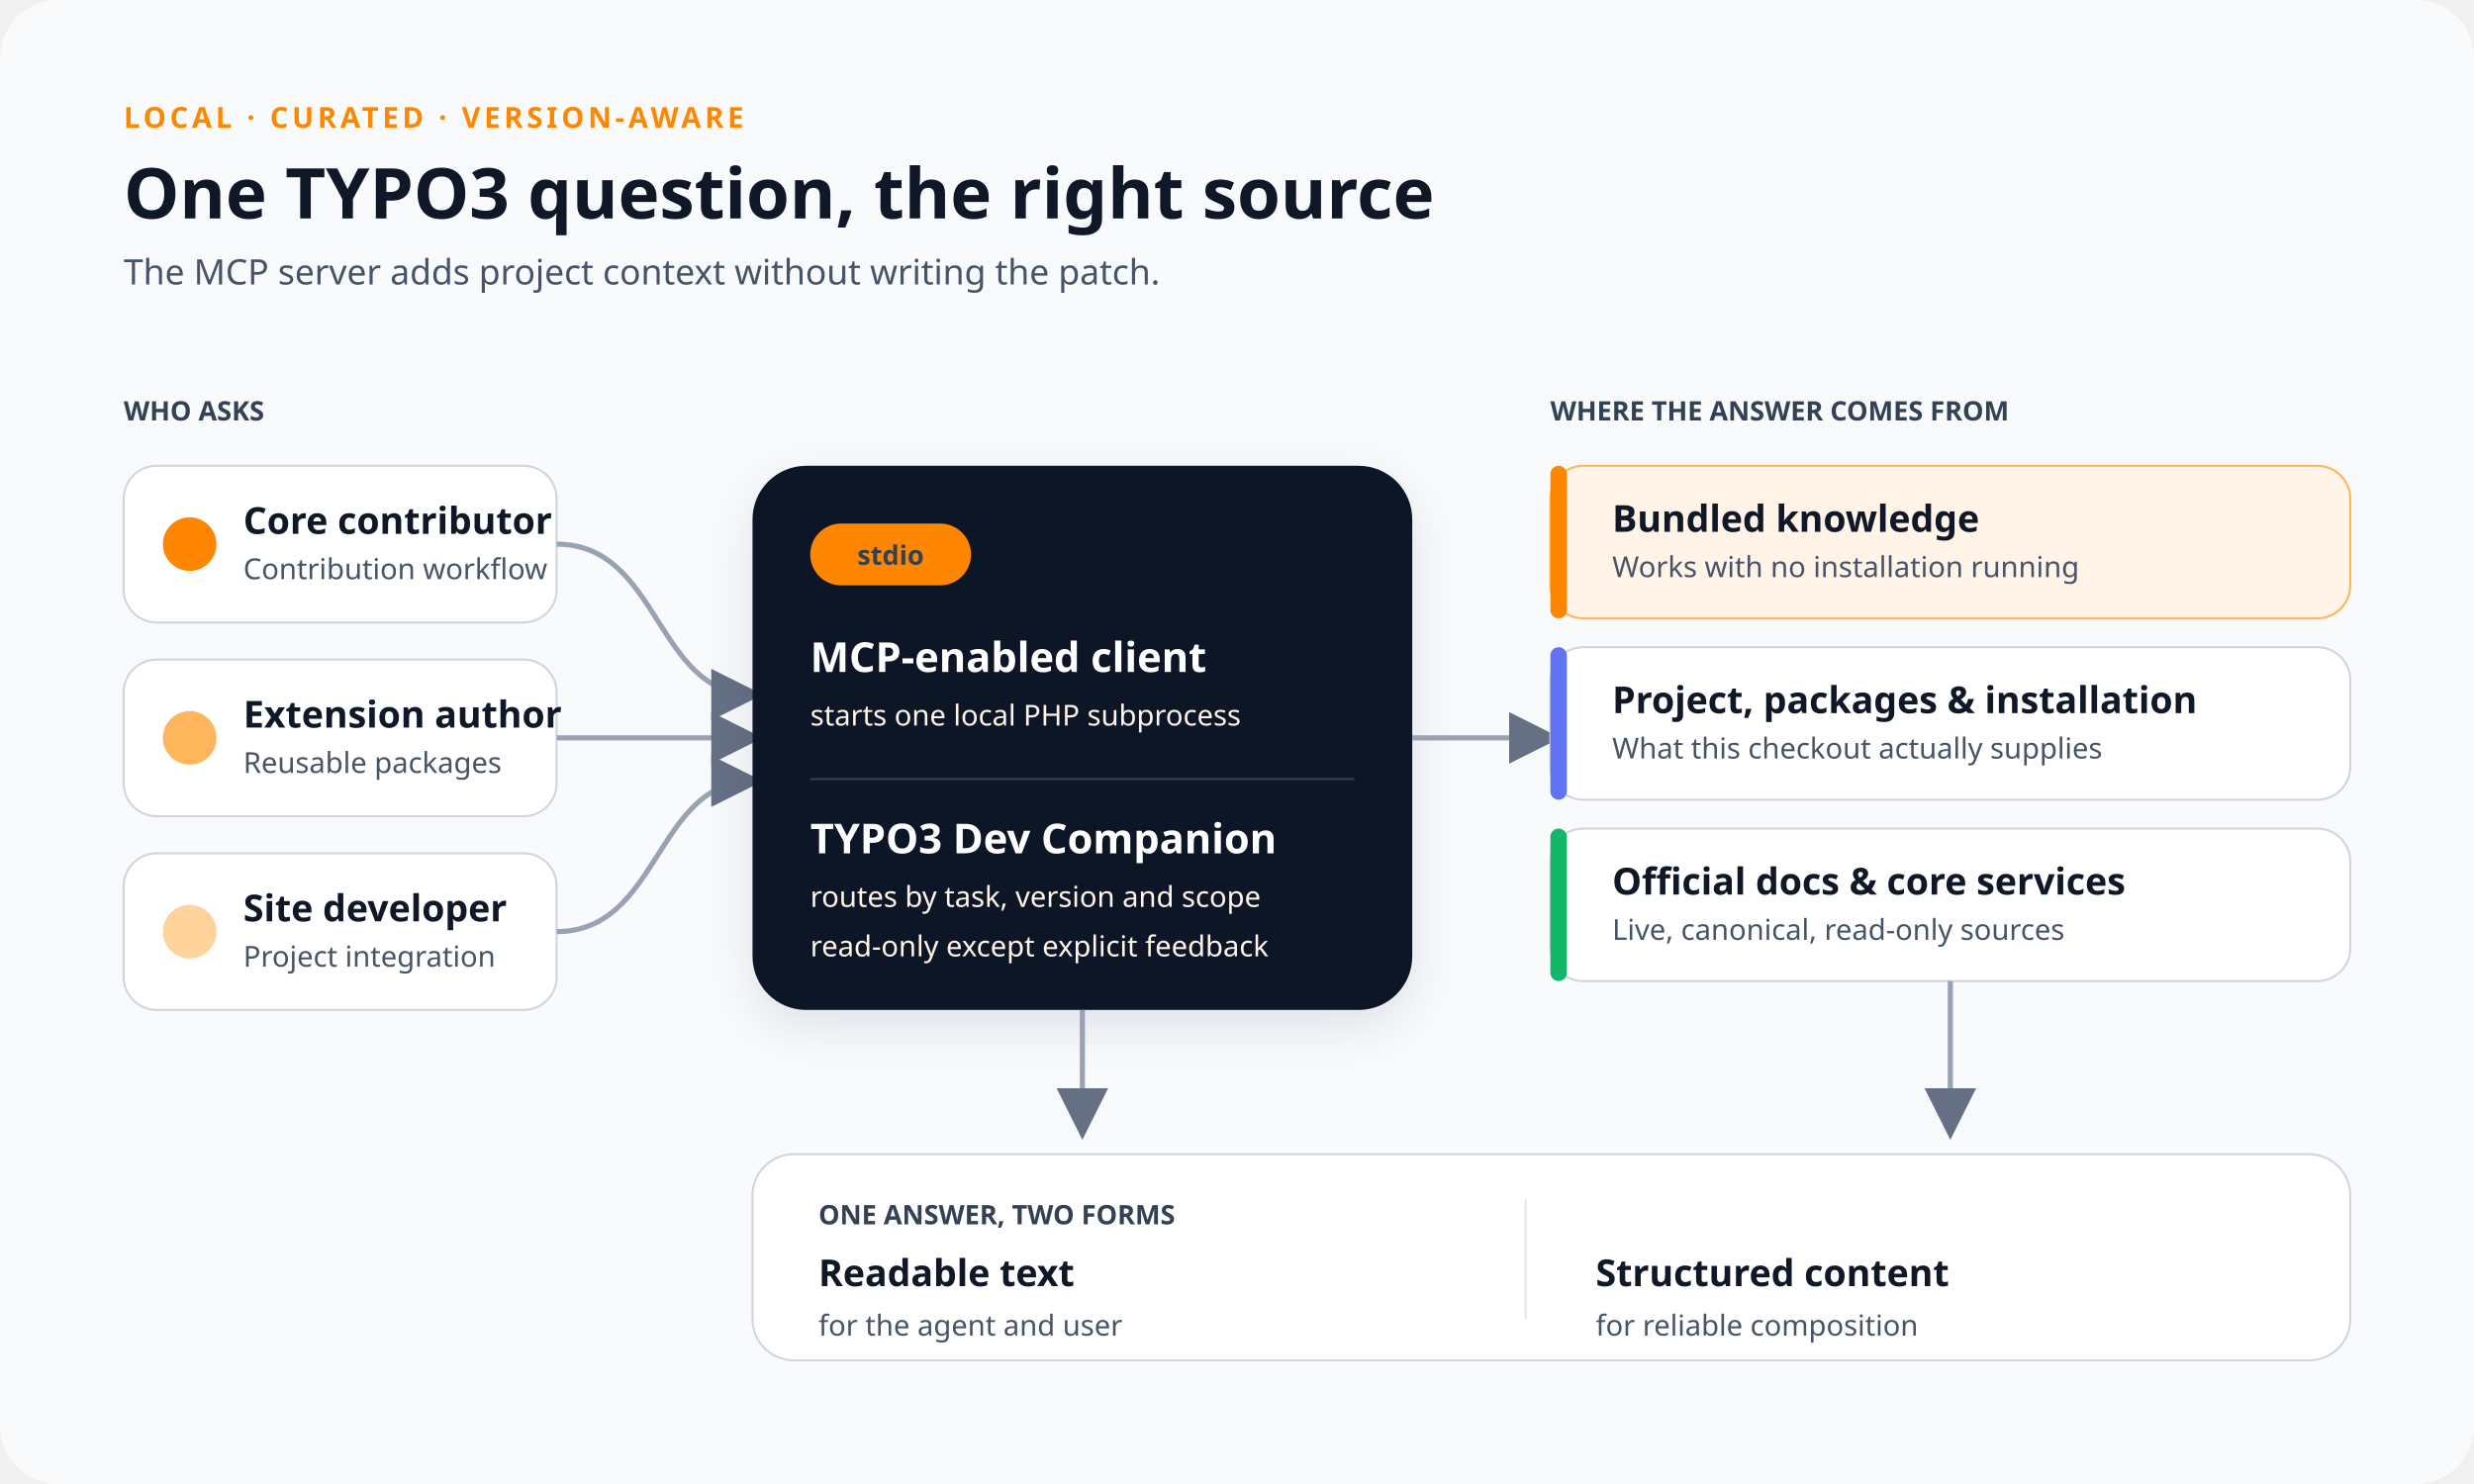
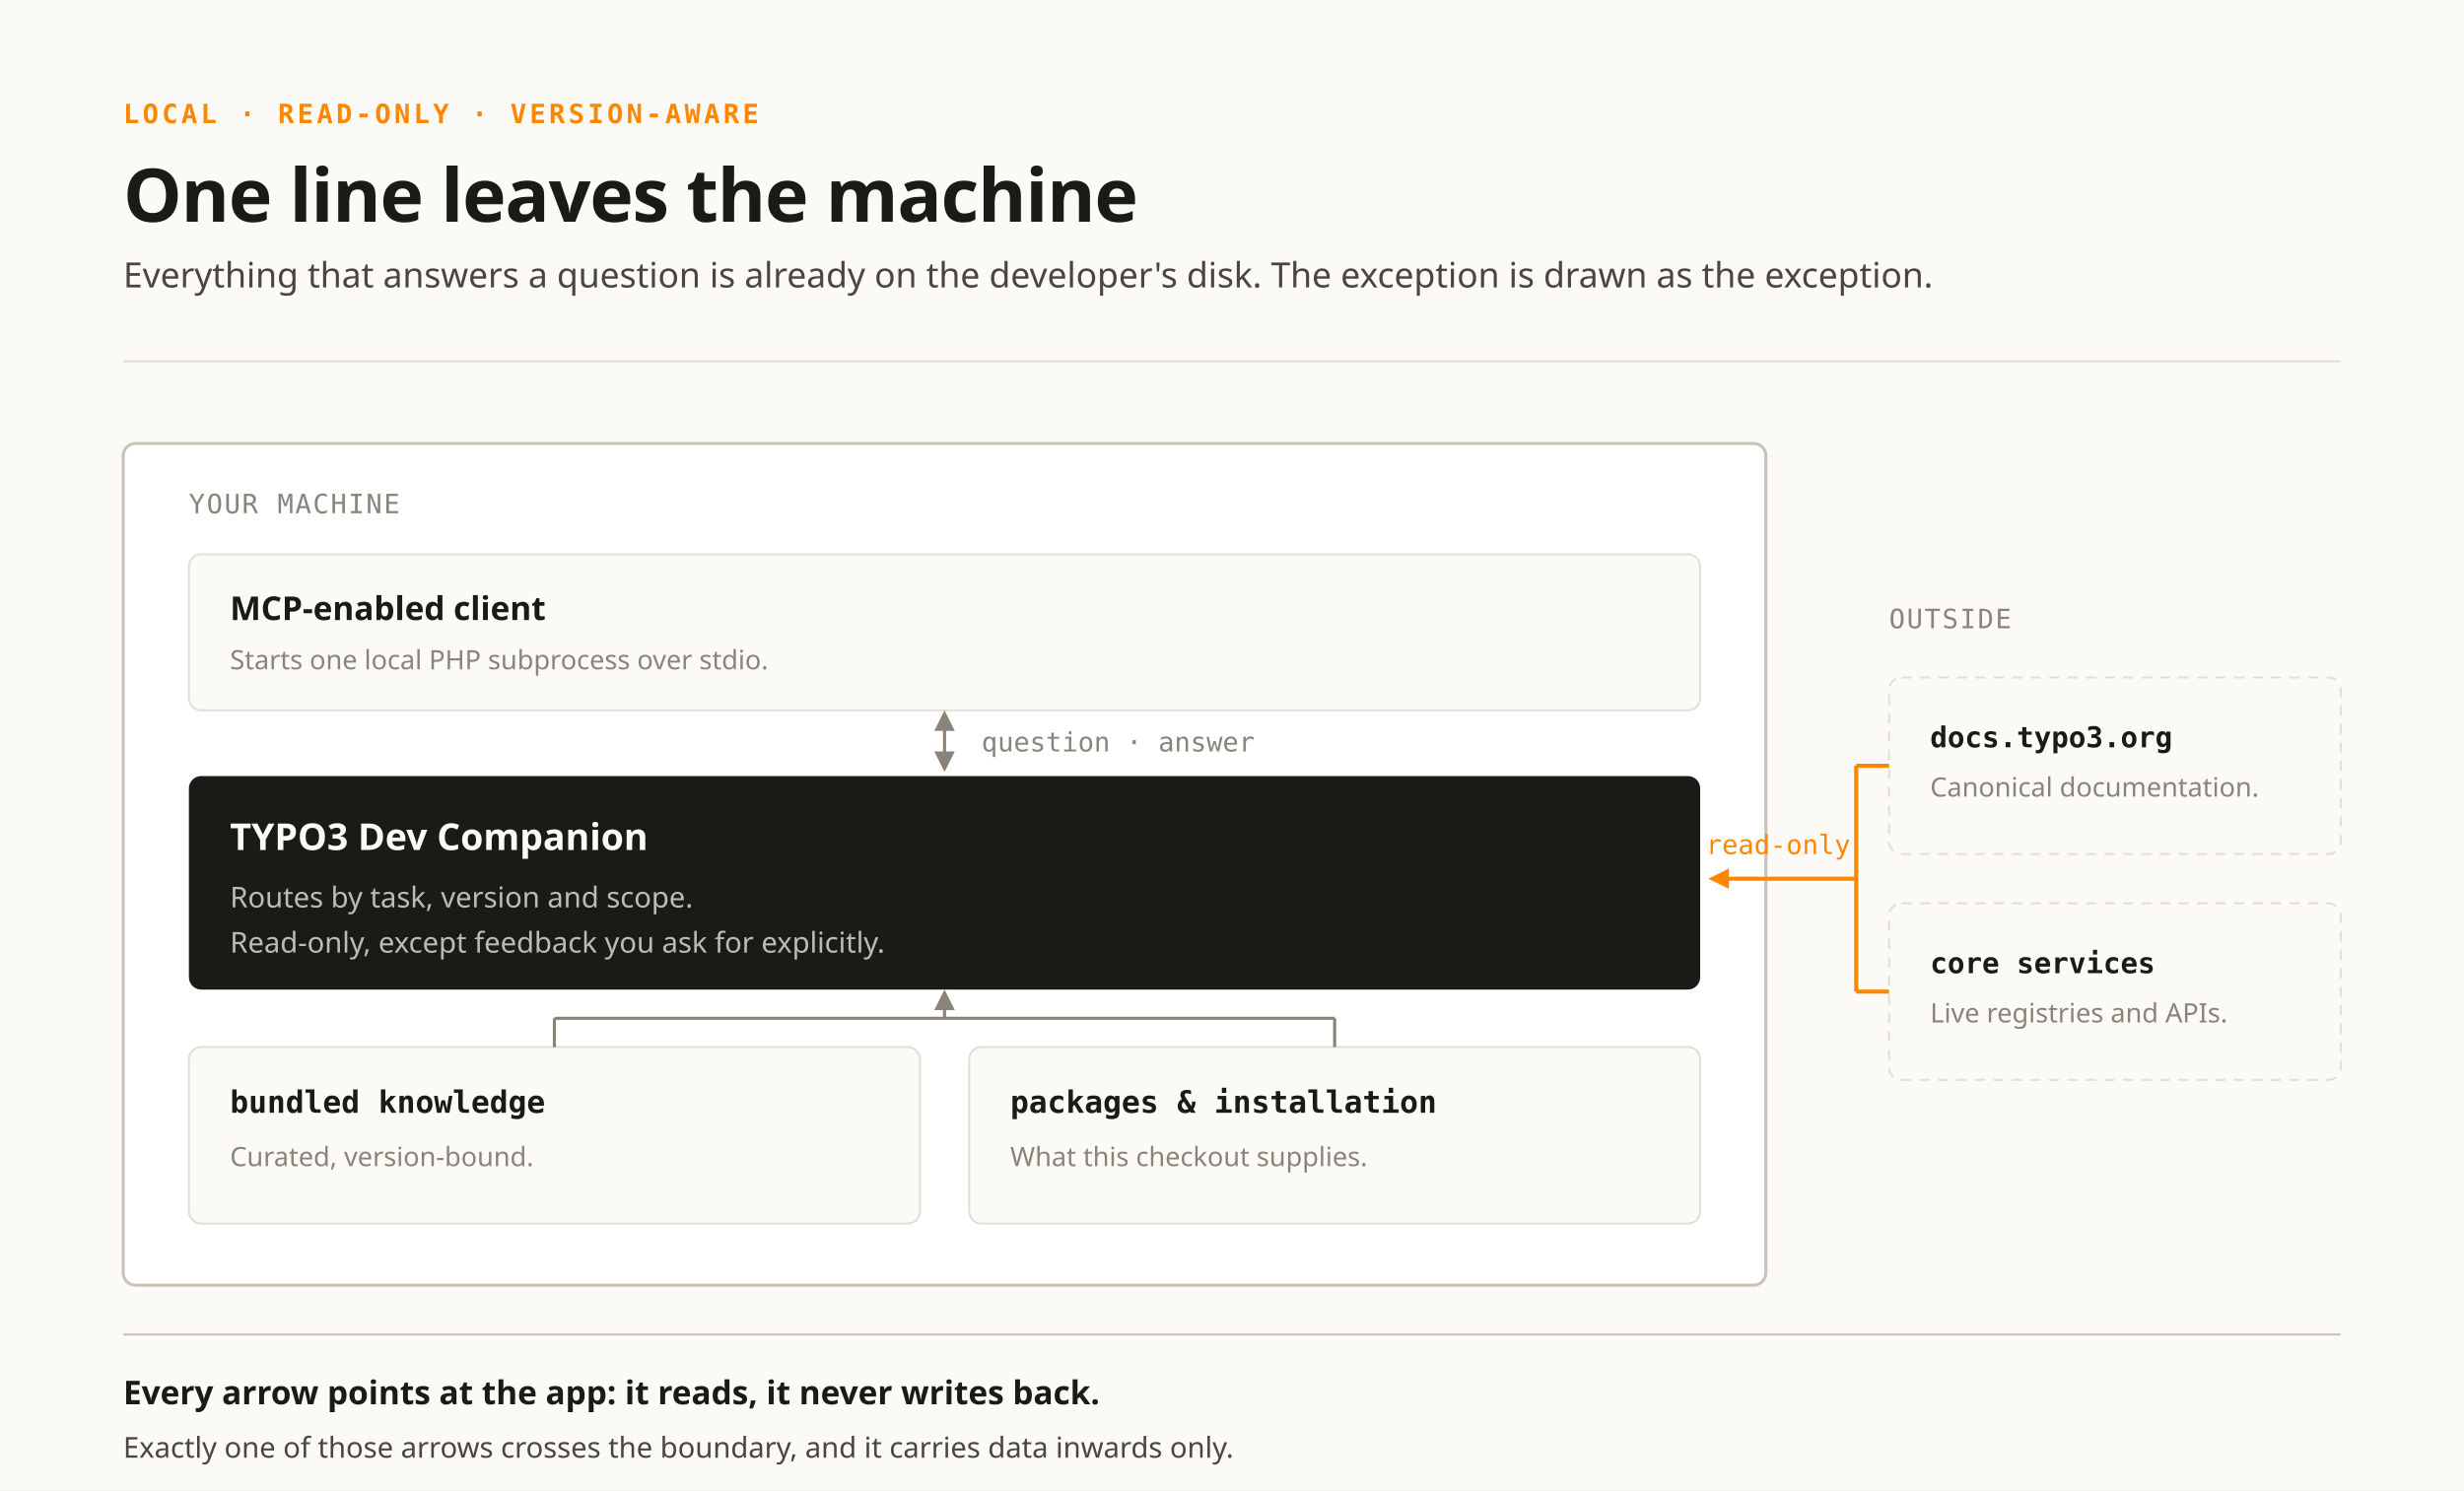
- <svg xmlns="http://www.w3.org/2000/svg" width="1200" height="720" viewBox="0 0 1200 720" role="img" aria-labelledby="title description">
-   <defs>
-     <filter id="shadow" x="-20%" y="-20%" width="140%" height="140%">
-       <feDropShadow dx="0" dy="8" stdDeviation="12" flood-color="#101828" flood-opacity="0.10" />
-     </filter>
-     <marker id="arrow" markerWidth="10" markerHeight="10" refX="8" refY="5" orient="auto" markerUnits="strokeWidth">
-       <path d="M0 0 10 5 0 10Z" fill="#667085" />
-     </marker>
-     <style>
-       .eyebrow { font: 700 14px system-ui, sans-serif; letter-spacing: 1.8px; fill: #ff8700; }
-       .title { font: 700 34px system-ui, sans-serif; fill: #101828; }
-       .subtitle { font: 400 17px system-ui, sans-serif; fill: #475467; }
-       .label { font: 700 18px system-ui, sans-serif; fill: #101828; }
-       .copy { font: 400 14px system-ui, sans-serif; fill: #475467; }
-       .small { font: 600 13px system-ui, sans-serif; fill: #344054; }
-       .whiteLabel { font: 700 20px system-ui, sans-serif; fill: white; }
-       .whiteCopy { font: 400 14px system-ui, sans-serif; fill: #fff4e7; }
-       .line { fill: none; stroke: #98a2b3; stroke-width: 2.5; marker-end: url(#arrow); }
-     </style>
-   </defs>
-   <rect width="1200" height="720" rx="28" fill="#f8fafc" />
-   <text x="60" y="62" class="eyebrow">LOCAL · CURATED · VERSION-AWARE</text>
-   <text x="60" y="106" class="title">One TYPO3 question, the right source</text>
-   <text x="60" y="138" class="subtitle">The MCP server adds project context without writing the patch.</text>
-   <g aria-label="Audiences">
-     <text x="60" y="204" class="small">WHO ASKS</text>
-     <rect x="60" y="226" width="210" height="76" rx="16" fill="#ffffff" stroke="#d0d5dd" />
-     <circle cx="92" cy="264" r="13" fill="#ff8700" />
-     <text x="118" y="259" class="label">Core contributor</text>
-     <text x="118" y="281" class="copy">Contribution workflow</text>
-     <rect x="60" y="320" width="210" height="76" rx="16" fill="#ffffff" stroke="#d0d5dd" />
-     <circle cx="92" cy="358" r="13" fill="#ffb55c" />
-     <text x="118" y="353" class="label">Extension author</text>
-     <text x="118" y="375" class="copy">Reusable packages</text>
-     <rect x="60" y="414" width="210" height="76" rx="16" fill="#ffffff" stroke="#d0d5dd" />
-     <circle cx="92" cy="452" r="13" fill="#ffd39b" />
-     <text x="118" y="447" class="label">Site developer</text>
-     <text x="118" y="469" class="copy">Project integration</text>
-   </g>
-   <path d="M270 264 C320 264 318 337 365 337" class="line" />
-   <path d="M270 358 H365" class="line" />
-   <path d="M270 452 C320 452 318 379 365 379" class="line" />
-   <g filter="url(#shadow)" aria-label="Local server">
-     <rect x="365" y="226" width="320" height="264" rx="26" fill="#101828" />
-     <rect x="393" y="254" width="78" height="30" rx="15" fill="#ff8700" />
-     <text x="432" y="274" text-anchor="middle" class="small" fill="#101828">stdio</text>
-     <text x="393" y="326" class="whiteLabel">MCP-enabled client</text>
-     <text x="393" y="352" class="whiteCopy">starts one local PHP subprocess</text>
-     <path d="M393 378 H657" stroke="#344054" />
-     <text x="393" y="414" class="whiteLabel">TYPO3 Dev Companion</text>
-     <text x="393" y="440" class="whiteCopy">routes by task, version and scope</text>
-     <text x="393" y="464" class="whiteCopy">read-only except explicit feedback</text>
-   </g>
-   <path d="M685 358 H752" class="line" />
-   <g aria-label="Answer sources">
-     <text x="752" y="204" class="small">WHERE THE ANSWER COMES FROM</text>
-     <rect x="752" y="226" width="388" height="74" rx="16" fill="#fff4e7" stroke="#ffb55c" />
-     <rect x="752" y="226" width="8" height="74" rx="4" fill="#ff8700" />
-     <text x="782" y="258" class="label">Bundled knowledge</text>
-     <text x="782" y="280" class="copy">Works with no installation running</text>
-     <rect x="752" y="314" width="388" height="74" rx="16" fill="#ffffff" stroke="#d0d5dd" />
-     <rect x="752" y="314" width="8" height="74" rx="4" fill="#6172f3" />
-     <text x="782" y="346" class="label">Project, packages &amp; installation</text>
-     <text x="782" y="368" class="copy">What this checkout actually supplies</text>
-     <rect x="752" y="402" width="388" height="74" rx="16" fill="#ffffff" stroke="#d0d5dd" />
-     <rect x="752" y="402" width="8" height="74" rx="4" fill="#12b76a" />
-     <text x="782" y="434" class="label">Official docs &amp; core services</text>
-     <text x="782" y="456" class="copy">Live, canonical, read-only sources</text>
-   </g>
-   <g aria-label="Answer format">
-     <rect x="365" y="560" width="775" height="100" rx="20" fill="#ffffff" stroke="#d0d5dd" />
-     <text x="397" y="594" class="small">ONE ANSWER, TWO FORMS</text>
-     <text x="397" y="624" class="label">Readable text</text>
-     <text x="397" y="648" class="copy">for the agent and user</text>
-     <path d="M740 582 V640" stroke="#e4e7ec" />
-     <text x="774" y="624" class="label">Structured content</text>
-     <text x="774" y="648" class="copy">for reliable composition</text>
-   </g>
-   <path d="M525 490 V548" class="line" />
-   <path d="M946 476 V548" class="line" />
+ <svg xmlns="http://www.w3.org/2000/svg" width="1200" height="726" viewBox="0 0 1200 726" role="img" aria-labelledby="ov-t ov-d">
+   <rect width="1200" height="726" fill="#FBFAF7" />
+   <text x="60" y="60" fill="#FF8700" font-family="'Source Code Pro',ui-monospace,monospace" font-size="13" font-weight="600" letter-spacing="1.6">LOCAL · READ-ONLY · VERSION-AWARE</text>
+   <text x="60" y="108" fill="#1C1A17" font-family="'Source Sans 3',system-ui,sans-serif" font-size="36" font-weight="700" letter-spacing="-0.5">One line leaves the machine</text>
+   <text x="60" y="140" fill="#4A453D" font-family="'Source Sans 3',system-ui,sans-serif" font-size="17">Everything that answers a question is already on the developer's disk. The exception is drawn as the exception.</text>
+   <line x1="60" y1="176" x2="1140" y2="176" stroke="#E3DFD6" stroke-width="1" />
+   <rect x="60" y="216" width="800" height="410" rx="6" fill="#FFFFFF" stroke="#C9C3B7" stroke-width="1.5" />
+   <text x="92" y="250" fill="#8A8378" font-family="'Source Code Pro',ui-monospace,monospace" font-size="13" letter-spacing="0.8">YOUR MACHINE</text>
+   <rect x="92" y="270" width="736" height="76" rx="6" fill="#FBFAF7" stroke="#E3DFD6" stroke-width="1" />
+   <text x="112" y="302" fill="#1C1A17" font-family="'Source Sans 3',system-ui,sans-serif" font-size="16" font-weight="600">MCP-enabled client</text>
+   <text x="112" y="326" fill="#8A8378" font-family="'Source Sans 3',system-ui,sans-serif" font-size="13">Starts one local PHP subprocess over stdio.</text>
+   <path d="M460 348 V374" stroke="#8A8378" stroke-width="1.5" fill="none" />
+   <path d="M455 366 460 376 465 366Z" fill="#8A8378" />
+   <path d="M455 356 460 346 465 356Z" fill="#8A8378" />
+   <text x="478" y="366" fill="#8A8378" font-family="'Source Code Pro',ui-monospace,monospace" font-size="13">question · answer</text>
+   <rect x="92" y="378" width="736" height="104" rx="6" fill="#1C1A17" />
+   <text x="112" y="414" fill="#FBFAF7" font-family="'Source Sans 3',system-ui,sans-serif" font-size="18" font-weight="700">TYPO3 Dev Companion</text>
+   <text x="112" y="442" fill="#FBFAF7" font-family="'Source Sans 3',system-ui,sans-serif" font-size="14" opacity="0.72">Routes by task, version and scope.</text>
+   <text x="112" y="464" fill="#FBFAF7" font-family="'Source Sans 3',system-ui,sans-serif" font-size="14" opacity="0.72">Read-only, except feedback you ask for explicitly.</text>
+   <path d="M270 496 H650 M460 496 V486" stroke="#8A8378" stroke-width="1.5" fill="none" />
+   <path d="M455 492 460 482 465 492Z" fill="#8A8378" />
+   <rect x="92" y="510" width="356" height="86" rx="6" fill="#FBFAF7" stroke="#E3DFD6" stroke-width="1" />
+   <text x="112" y="542" fill="#1C1A17" font-family="'Source Code Pro',ui-monospace,monospace" font-size="15" font-weight="600">bundled knowledge</text>
+   <text x="112" y="568" fill="#8A8378" font-family="'Source Sans 3',system-ui,sans-serif" font-size="13">Curated, version-bound.</text>
+   <path d="M270 510 V496" stroke="#8A8378" stroke-width="1.5" fill="none" />
+   <rect x="472" y="510" width="356" height="86" rx="6" fill="#FBFAF7" stroke="#E3DFD6" stroke-width="1" />
+   <text x="492" y="542" fill="#1C1A17" font-family="'Source Code Pro',ui-monospace,monospace" font-size="15" font-weight="600">packages &amp; installation</text>
+   <text x="492" y="568" fill="#8A8378" font-family="'Source Sans 3',system-ui,sans-serif" font-size="13">What this checkout supplies.</text>
+   <path d="M650 510 V496" stroke="#8A8378" stroke-width="1.5" fill="none" />
+   <text x="920" y="306" fill="#8A8378" font-family="'Source Code Pro',ui-monospace,monospace" font-size="13" letter-spacing="0.8">OUTSIDE</text>
+   <path d="M904 373 V483 M904 428 H838" stroke="#FF8700" stroke-width="2" fill="none" />
+   <path d="M842 423 832 428 842 433Z" fill="#FF8700" />
+   <text x="866" y="416" text-anchor="middle" fill="#FF8700" font-family="'Source Code Pro',ui-monospace,monospace" font-size="13">read-only</text>
+   <rect x="920" y="330" width="220" height="86" rx="6" fill="#FBFAF7" stroke="#E3DFD6" stroke-width="1" stroke-dasharray="5 4" />
+   <text x="940" y="364" fill="#1C1A17" font-family="'Source Code Pro',ui-monospace,monospace" font-size="14" font-weight="600">docs.typo3.org</text>
+   <text x="940" y="388" fill="#8A8378" font-family="'Source Sans 3',system-ui,sans-serif" font-size="13">Canonical documentation.</text>
+   <path d="M920 373 H904" stroke="#FF8700" stroke-width="2" fill="none" />
+   <rect x="920" y="440" width="220" height="86" rx="6" fill="#FBFAF7" stroke="#E3DFD6" stroke-width="1" stroke-dasharray="5 4" />
+   <text x="940" y="474" fill="#1C1A17" font-family="'Source Code Pro',ui-monospace,monospace" font-size="14" font-weight="600">core services</text>
+   <text x="940" y="498" fill="#8A8378" font-family="'Source Sans 3',system-ui,sans-serif" font-size="13">Live registries and APIs.</text>
+   <path d="M920 483 H904" stroke="#FF8700" stroke-width="2" fill="none" />
+   <line x1="60" y1="650" x2="1140" y2="650" stroke="#C9C3B7" stroke-width="1" />
+   <text x="60" y="684" fill="#1C1A17" font-family="'Source Sans 3',system-ui,sans-serif" font-size="16" font-weight="600">Every arrow points at the app: it reads, it never writes back.</text>
+   <text x="60" y="710" fill="#4A453D" font-family="'Source Sans 3',system-ui,sans-serif" font-size="14">Exactly one of those arrows crosses the boundary, and it carries data inwards only.</text>
</svg>
